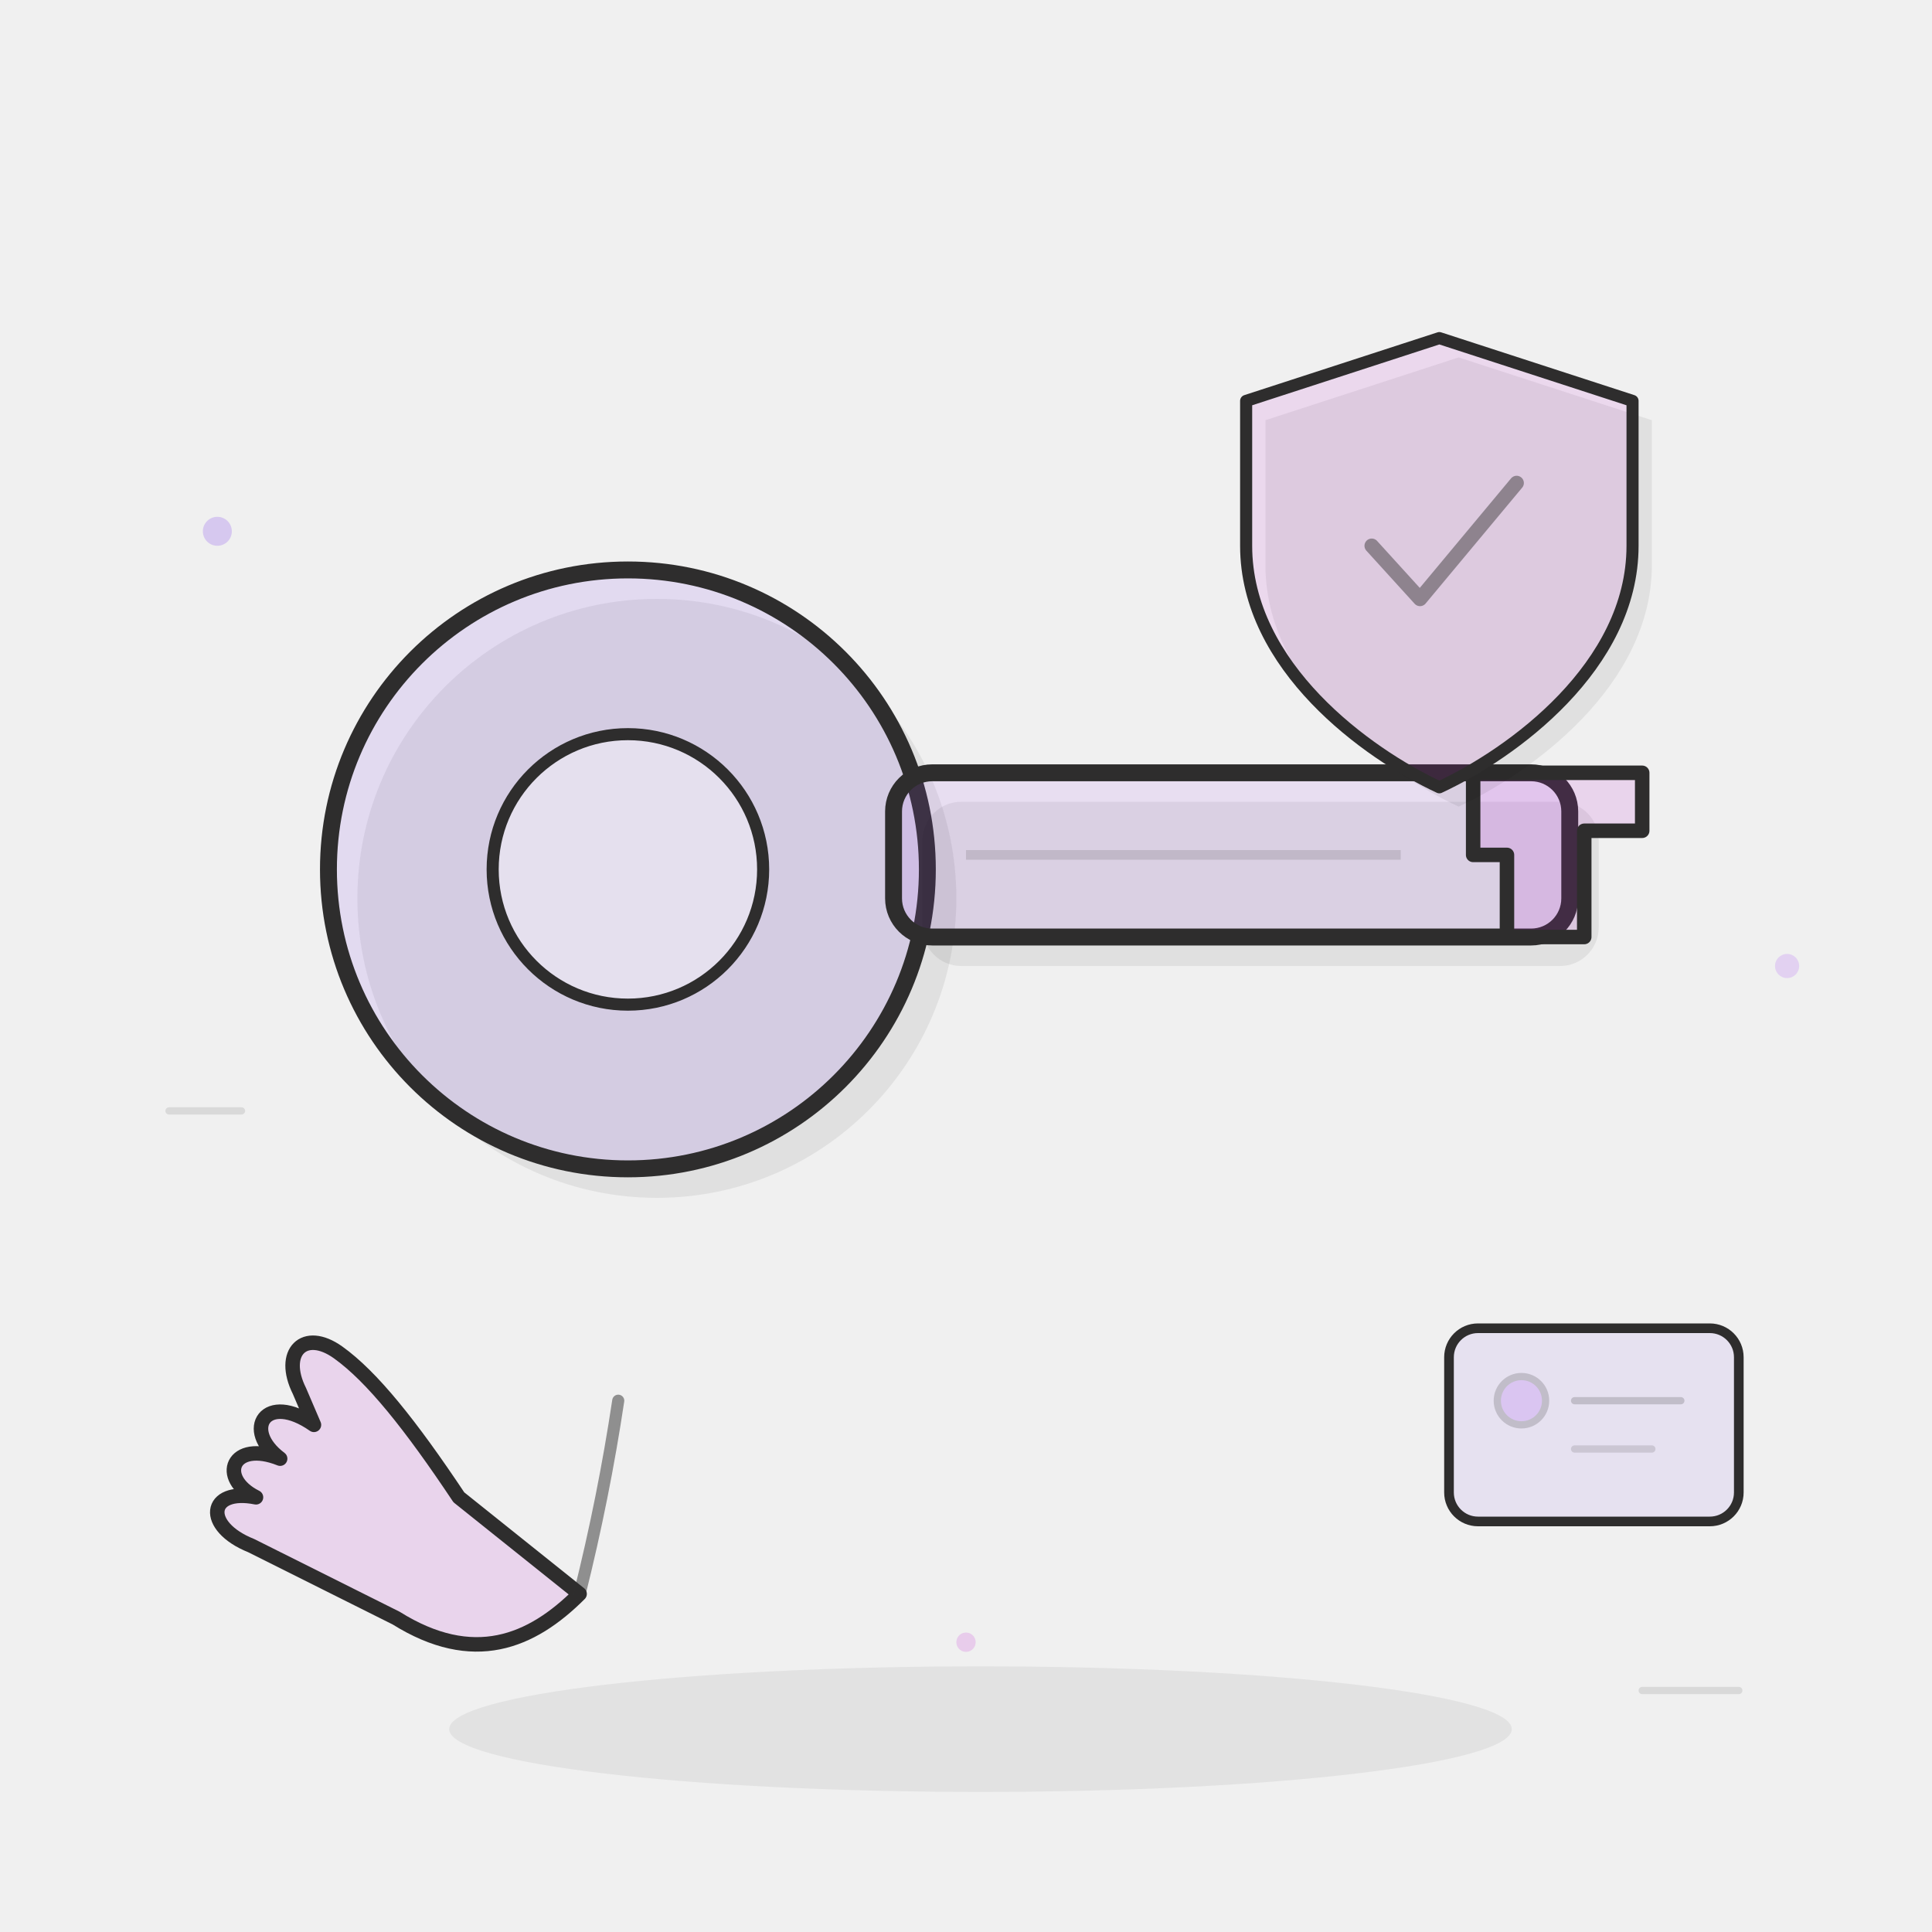
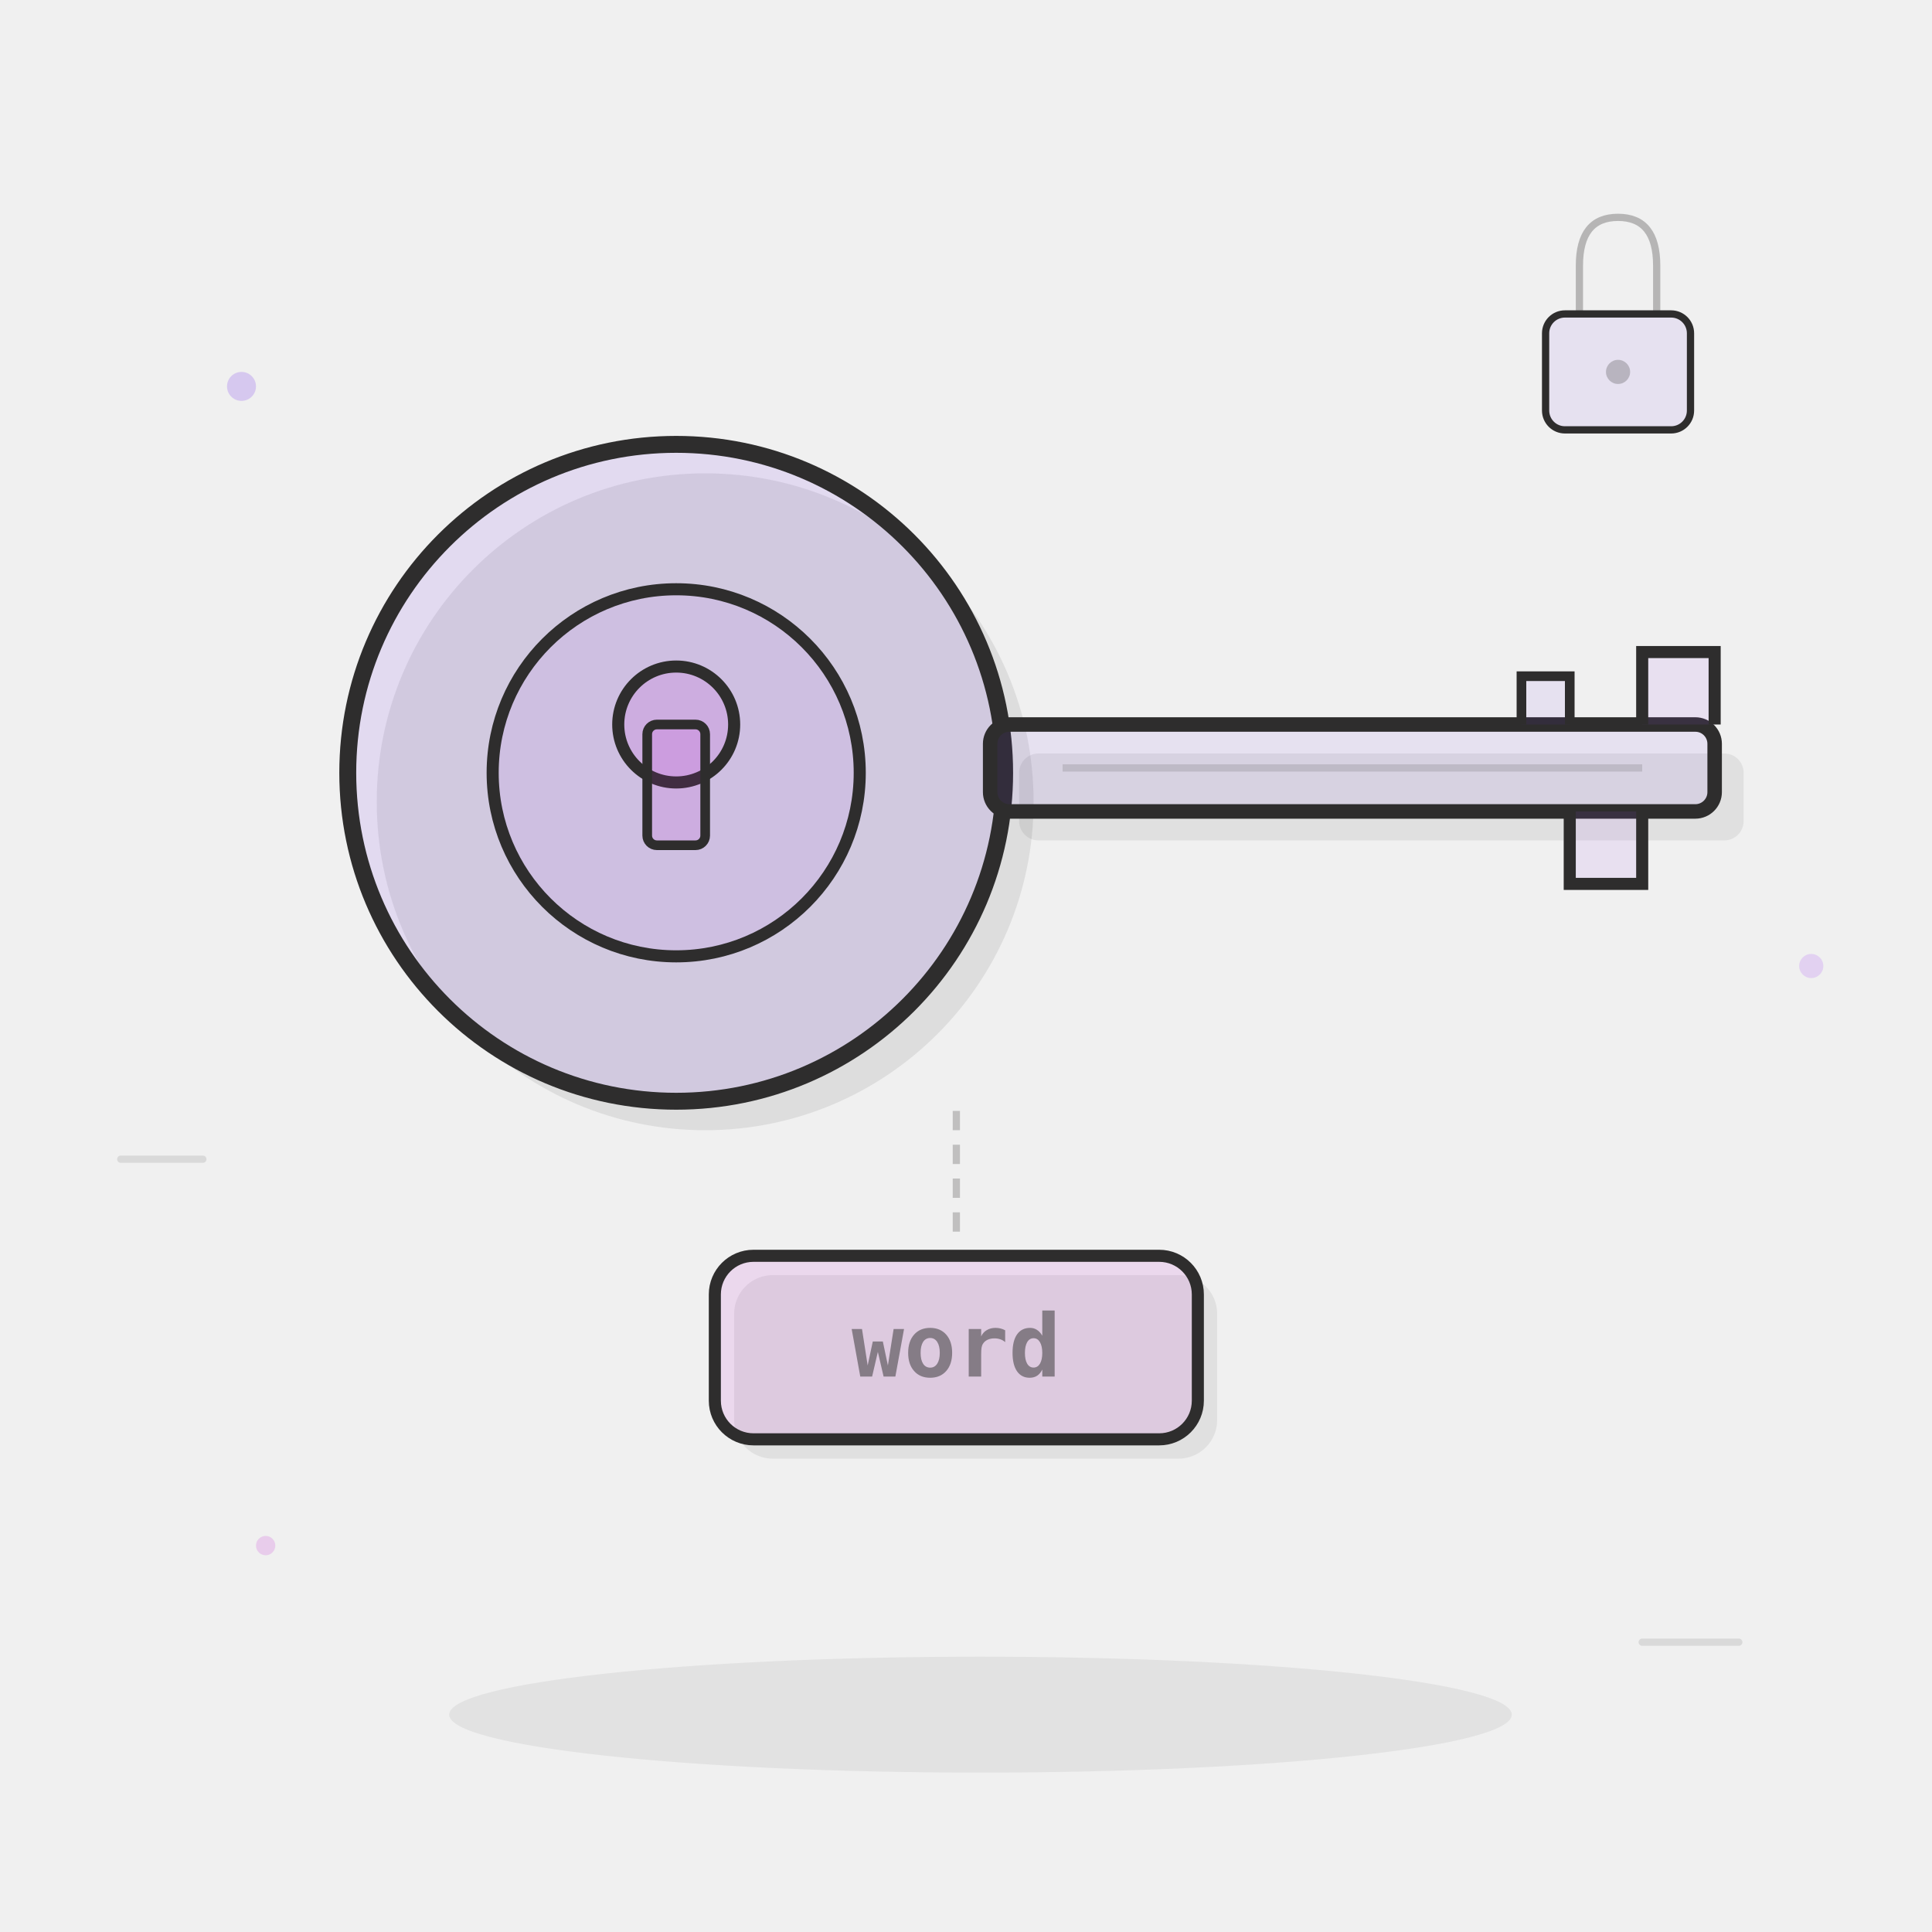
<svg xmlns="http://www.w3.org/2000/svg" viewBox="0 0 400 400" fill="none">
-   <ellipse cx="203" cy="358" rx="110" ry="13" fill="#000" opacity="0.06" />
-   <circle cx="133" cy="183" r="62" fill="#000" opacity="0.07" transform="translate(3,3)" />
-   <circle cx="130" cy="180" r="62" stroke="#2E2D2D" stroke-width="3.5" fill="#7C3AED" fill-opacity="0.12" />
-   <circle cx="130" cy="180" r="28" stroke="#2E2D2D" stroke-width="2.5" fill="white" fill-opacity="0.4" />
-   <rect x="188" y="163" width="140" height="34" rx="8" fill="#000" opacity="0.07" transform="translate(3,3)" />
-   <rect x="185" y="160" width="140" height="34" rx="8" stroke="#2E2D2D" stroke-width="3.5" fill="#A855F7" fill-opacity="0.12" />
-   <line x1="200" y1="177" x2="290" y2="177" stroke="#2E2D2D" stroke-width="2" opacity="0.15" />
-   <path d="M305 160 L340 160 L340 172 L328 172 L328 194 L312 194 L312 177 L305 177 Z" stroke="#2E2D2D" stroke-width="3" fill="#C026D3" fill-opacity="0.14" stroke-linejoin="round" />
-   <path d="M300 72 L340 85 V115 C340 140 315 158 300 165 C285 158 260 140 260 115 V85 Z" fill="#000" opacity="0.07" transform="translate(2,2)" />
-   <path d="M298 70 L338 83 V113 C338 138 313 156 298 163 C283 156 258 138 258 113 V83 Z" stroke="#2E2D2D" stroke-width="2.5" fill="#C026D3" fill-opacity="0.12" stroke-linejoin="round" />
-   <polyline points="284,113 294,124 314,100" stroke="#2E2D2D" stroke-width="3" fill="none" stroke-linecap="round" stroke-linejoin="round" opacity="0.45" />
-   <path d="M95,310 C85,295 77,285 70,280 C63,275 58,280 62,288 L65,295 C55,288 50,296 58,302 C48,298 45,306 53,310 C43,308 42,316 52,320 L82,335 C98,345 110,340 120,330 Z" stroke="#2E2D2D" stroke-width="3" fill="#C026D3" fill-opacity="0.14" stroke-linejoin="round" />
-   <path d="M120 330 Q125 310 128 290" stroke="#2E2D2D" stroke-width="2.5" fill="none" stroke-linecap="round" opacity="0.5" />
-   <rect x="300" y="275" width="60" height="40" rx="6" stroke="#2E2D2D" stroke-width="2" fill="#7C3AED" fill-opacity="0.08" />
-   <circle cx="315" cy="290" r="5" fill="#A855F7" opacity="0.2" stroke="#2E2D2D" stroke-width="1.5" />
-   <line x1="326" y1="290" x2="348" y2="290" stroke="#2E2D2D" stroke-width="1.5" stroke-linecap="round" opacity="0.2" />
-   <line x1="326" y1="300" x2="342" y2="300" stroke="#2E2D2D" stroke-width="1.5" stroke-linecap="round" opacity="0.15" />
-   <circle cx="45" cy="110" r="3" fill="#7C3AED" opacity="0.22" />
-   <circle cx="370" cy="200" r="2.5" fill="#A855F7" opacity="0.2" />
-   <circle cx="200" cy="340" r="2" fill="#C026D3" opacity="0.18" />
-   <line x1="340" y1="350" x2="360" y2="350" stroke="#2E2D2D" stroke-width="1.5" stroke-linecap="round" opacity="0.12" />
-   <line x1="35" y1="230" x2="50" y2="230" stroke="#2E2D2D" stroke-width="1.5" stroke-linecap="round" opacity="0.12" />
+   <ellipse cx="203" cy="355" rx="110" ry="12" fill="#000" opacity="0.06" />
+   <circle cx="143" cy="163" r="68" fill="#000" opacity="0.08" transform="translate(3,3)" />
+   <circle cx="140" cy="160" r="68" stroke="#2E2D2D" stroke-width="3.5" fill="#7C3AED" fill-opacity="0.12" />
+   <circle cx="140" cy="160" r="38" stroke="#2E2D2D" stroke-width="2.5" fill="#A855F7" fill-opacity="0.08" />
+   <circle cx="140" cy="150" r="12" stroke="#2E2D2D" stroke-width="2.5" fill="#C026D3" fill-opacity="0.12" />
+   <rect x="134" y="150" width="12" height="25" rx="2" fill="#C026D3" fill-opacity="0.12" stroke="#2E2D2D" stroke-width="2" />
+   <rect x="208" y="153" width="150" height="18" rx="4" fill="#000" opacity="0.07" transform="translate(3,3)" />
+   <rect x="205" y="150" width="150" height="18" rx="4" stroke="#2E2D2D" stroke-width="3" fill="#7C3AED" fill-opacity="0.08" />
+   <line x1="220" y1="159" x2="340" y2="159" stroke="#2E2D2D" stroke-width="1.5" opacity="0.15" />
+   <path d="M355 150 L355 135 L340 135 L340 150" stroke="#2E2D2D" stroke-width="2.5" fill="#A855F7" fill-opacity="0.10" />
+   <path d="M340 168 L340 183 L325 183 L325 168" stroke="#2E2D2D" stroke-width="2.5" fill="#A855F7" fill-opacity="0.10" />
+   <path d="M325 150 L325 140 L315 140 L315 150" stroke="#2E2D2D" stroke-width="2" fill="#7C3AED" fill-opacity="0.08" />
+   <rect x="150" y="262" width="100" height="38" rx="8" fill="#000" opacity="0.07" transform="translate(2,2)" />
+   <rect x="148" y="260" width="100" height="38" rx="8" stroke="#2E2D2D" stroke-width="2.5" fill="#C026D3" fill-opacity="0.12" />
+   <text x="198" y="285" text-anchor="middle" font-family="monospace" font-size="18" font-weight="bold" fill="#2E2D2D" opacity="0.5">word</text>
+   <line x1="198" y1="230" x2="198" y2="258" stroke="#2E2D2D" stroke-width="1.5" stroke-dasharray="4 3" opacity="0.25" />
+   <rect x="320" y="65" width="30" height="24" rx="4" stroke="#2E2D2D" stroke-width="1.5" fill="#7C3AED" fill-opacity="0.08" />
+   <path d="M327 65 L327 55 Q327 45 335 45 Q343 45 343 55 L343 65" stroke="#2E2D2D" stroke-width="1.5" fill="none" opacity="0.3" />
+   <circle cx="335" cy="77" r="2.5" fill="#2E2D2D" opacity="0.25" />
+   <circle cx="50" cy="80" r="3" fill="#7C3AED" opacity="0.22" />
+   <circle cx="375" cy="200" r="2.5" fill="#A855F7" opacity="0.2" />
+   <circle cx="55" cy="320" r="2" fill="#C026D3" opacity="0.18" />
+   <line x1="340" y1="340" x2="360" y2="340" stroke="#2E2D2D" stroke-width="1.5" stroke-linecap="round" opacity="0.12" />
+   <line x1="25" y1="240" x2="42" y2="240" stroke="#2E2D2D" stroke-width="1.5" stroke-linecap="round" opacity="0.12" />
</svg>
